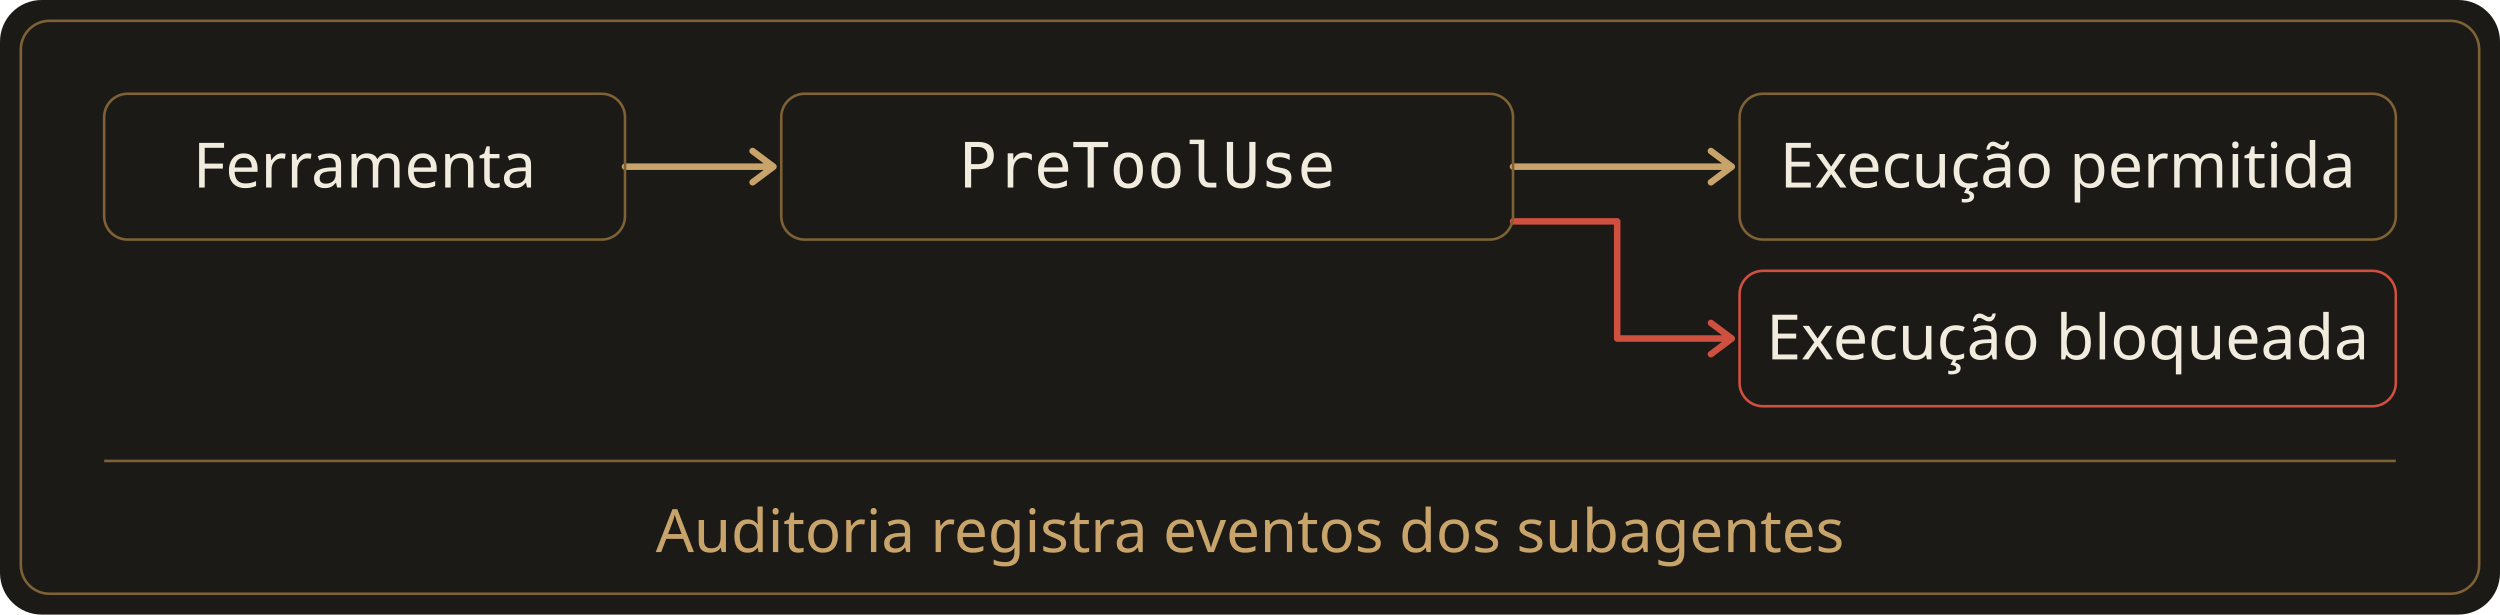
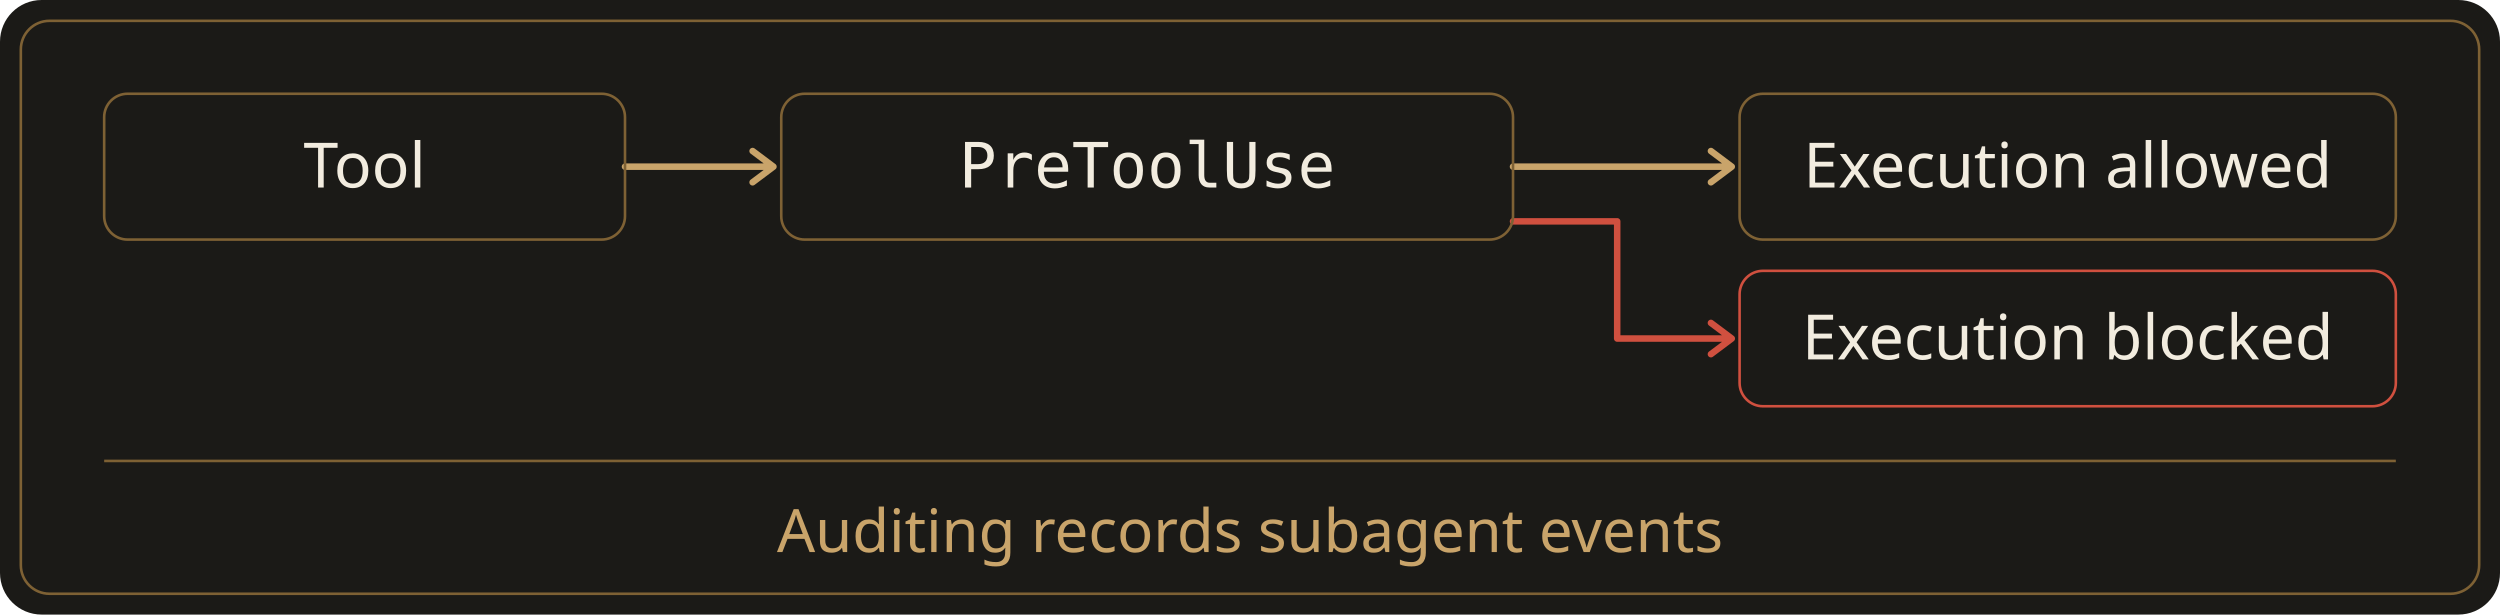
<svg xmlns="http://www.w3.org/2000/svg" viewBox="0 0 960 236" width="960" height="236" role="img" aria-labelledby="title">
  <rect width="960" height="236" rx="16" fill="#1B1A17" />
  <rect x="8" y="8" width="944" height="220" rx="11" fill="none" stroke="#7E6134" />
  <g fill="none" stroke="#C9A46A" stroke-width="2.5" stroke-linecap="round" stroke-linejoin="round">
    <path d="M240 64h57m-8-6 8 6-8 6M581 64h84m-8-6 8 6-8 6" />
    <path d="M581 85h40v45h44m-8-6 8 6-8 6" stroke="#D0503F" />
  </g>
  <g fill="none" stroke="#7E6134">
    <rect x="40" y="36" width="200" height="56" rx="9" />
    <rect x="300" y="36" width="281" height="56" rx="9" />
    <rect x="668" y="36" width="252" height="56" rx="9" />
    <rect x="668" y="104" width="252" height="52" rx="9" stroke="#D0503F" />
    <path d="M40 177h880" />
  </g>
  <g fill="#F2ECDF" font-family="sans-serif" font-size="24" text-anchor="middle">
-     <text x="140" y="72">Ferramenta</text>
+     <text x="140" y="72">Tool</text>
    <text x="440.5" y="72" font-family="monospace">PreToolUse</text>
-     <text x="794" y="72">Execução permitida</text>
-     <text x="794" y="138">Execução bloqueada</text>
-     <text x="480" y="212" fill="#C9A46A" font-size="23">Auditoria registra eventos dos subagentes</text>
+     <text x="794" y="72">Execution allowed</text>
+     <text x="794" y="138">Execution blocked</text>
+     <text x="480" y="212" fill="#C9A46A" font-size="23">Auditing records subagent events</text>
  </g>
</svg>
